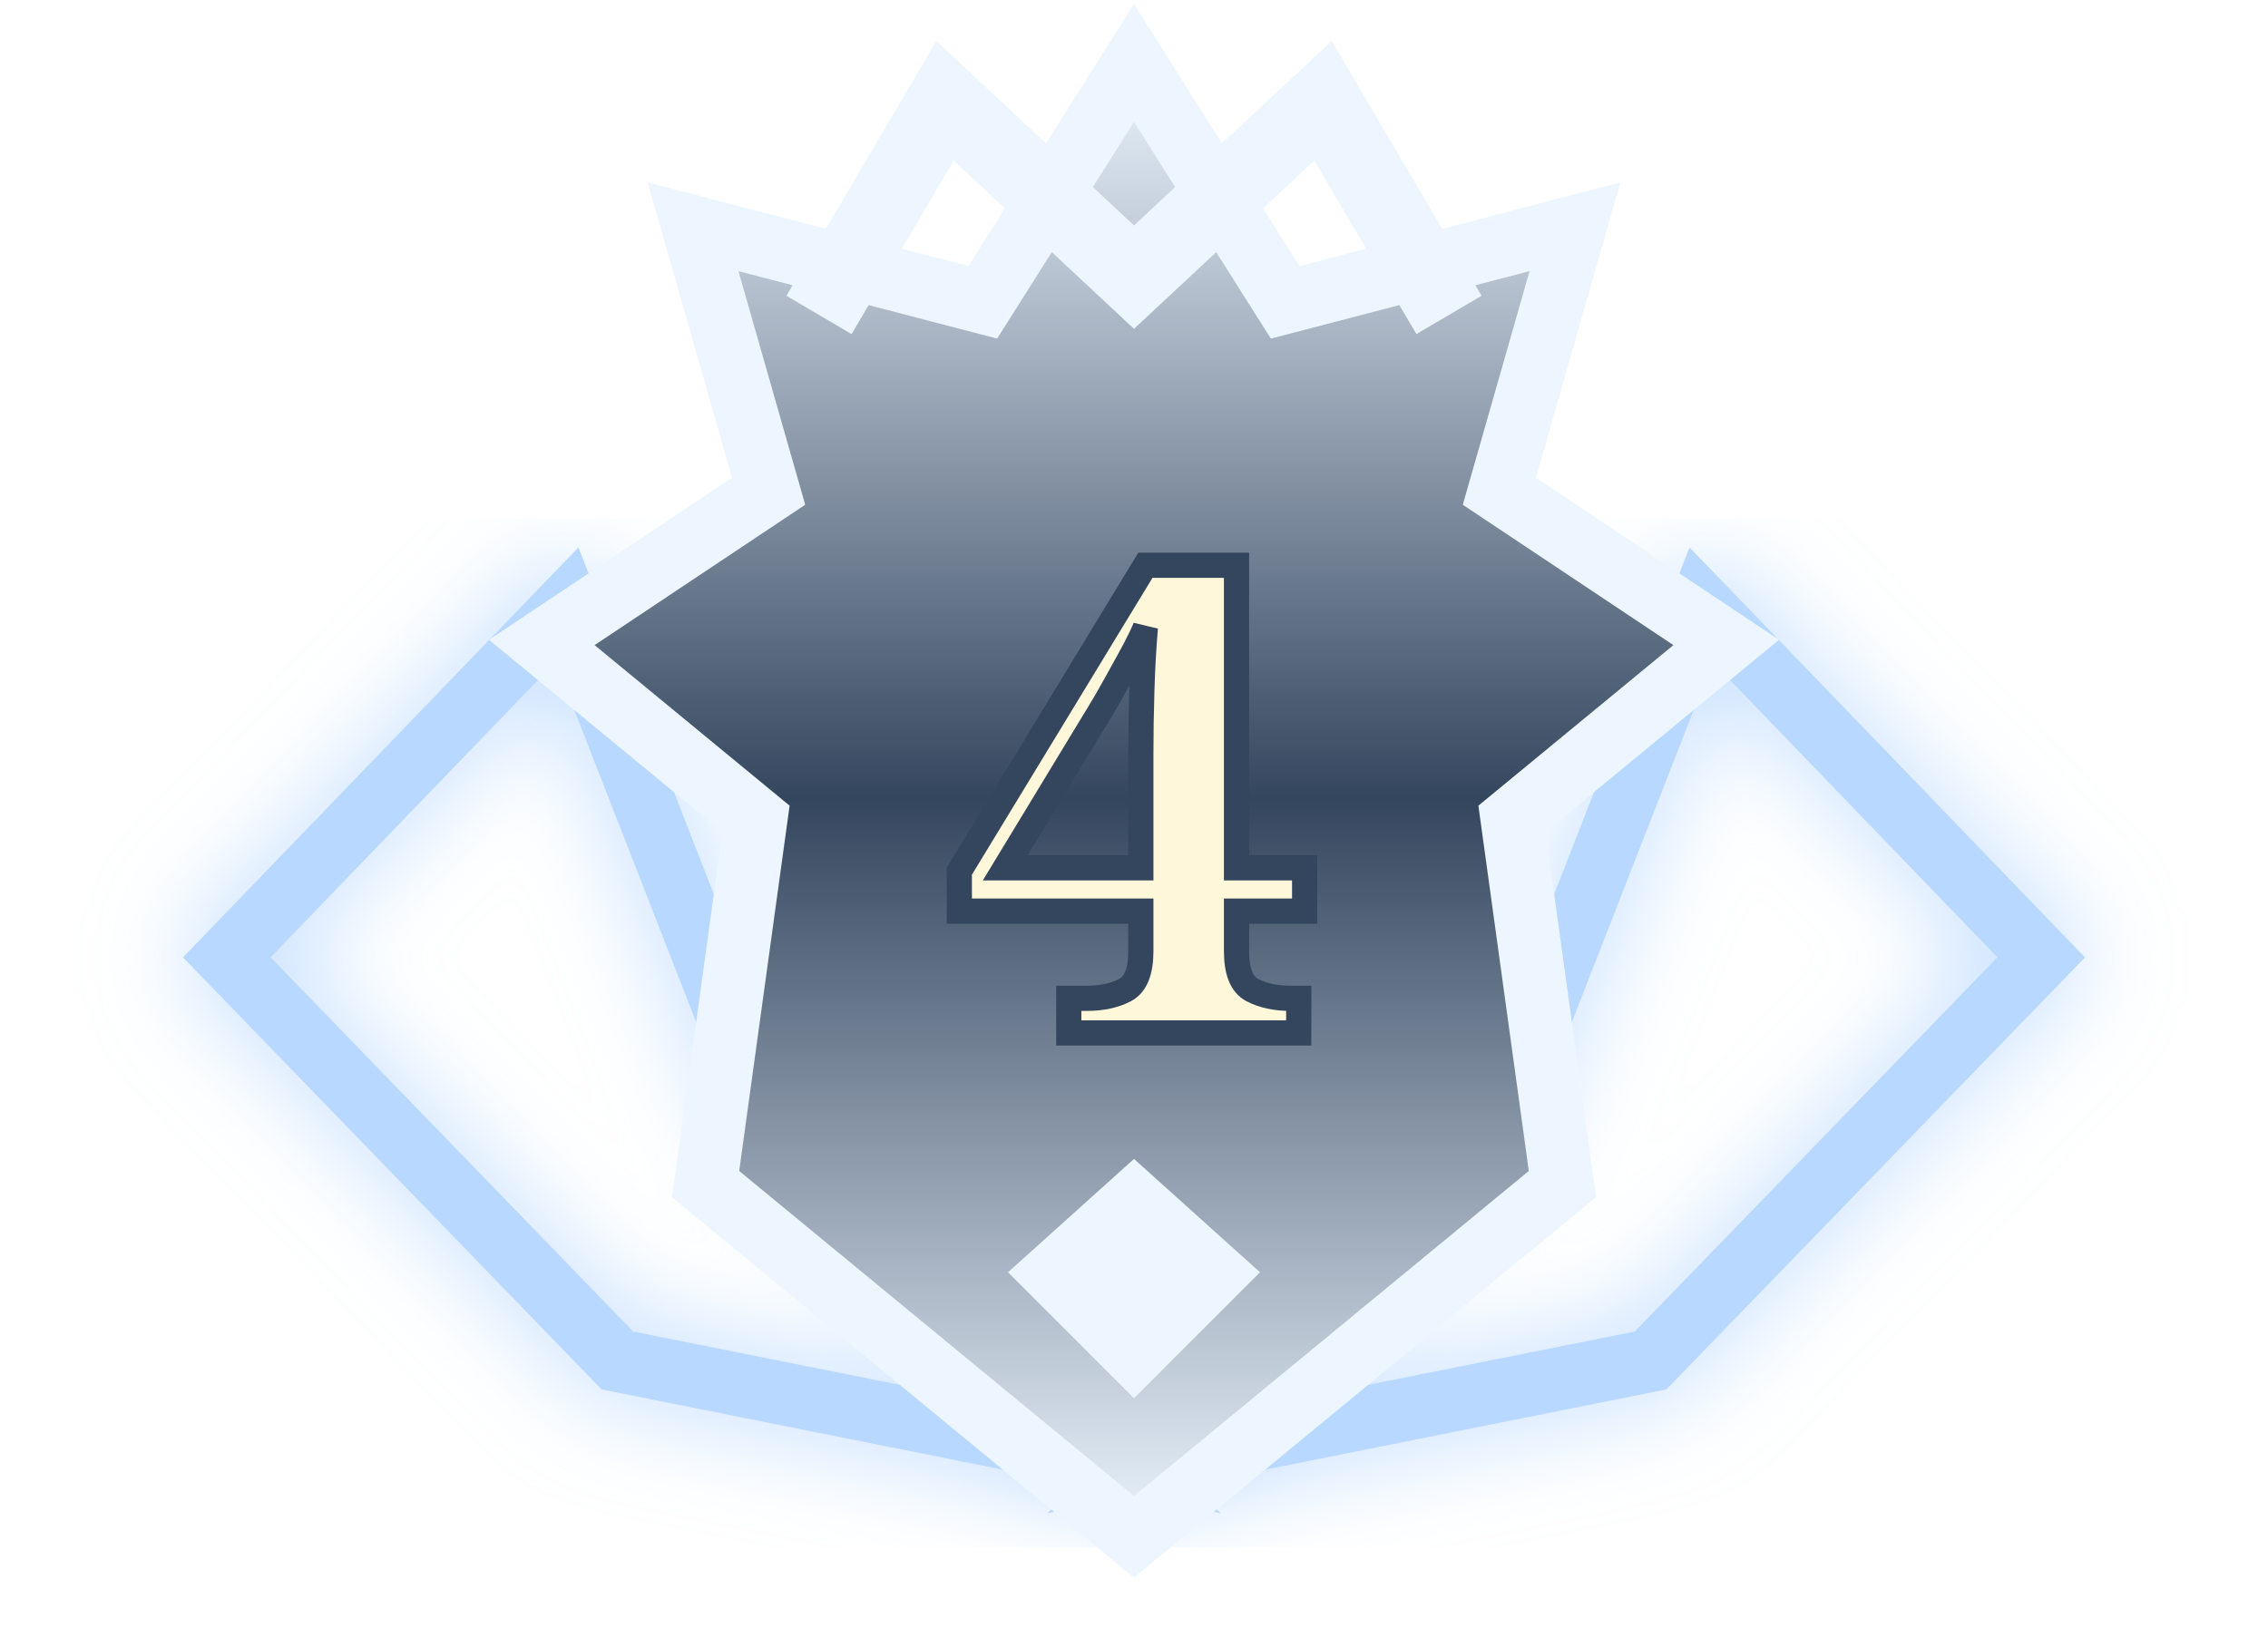
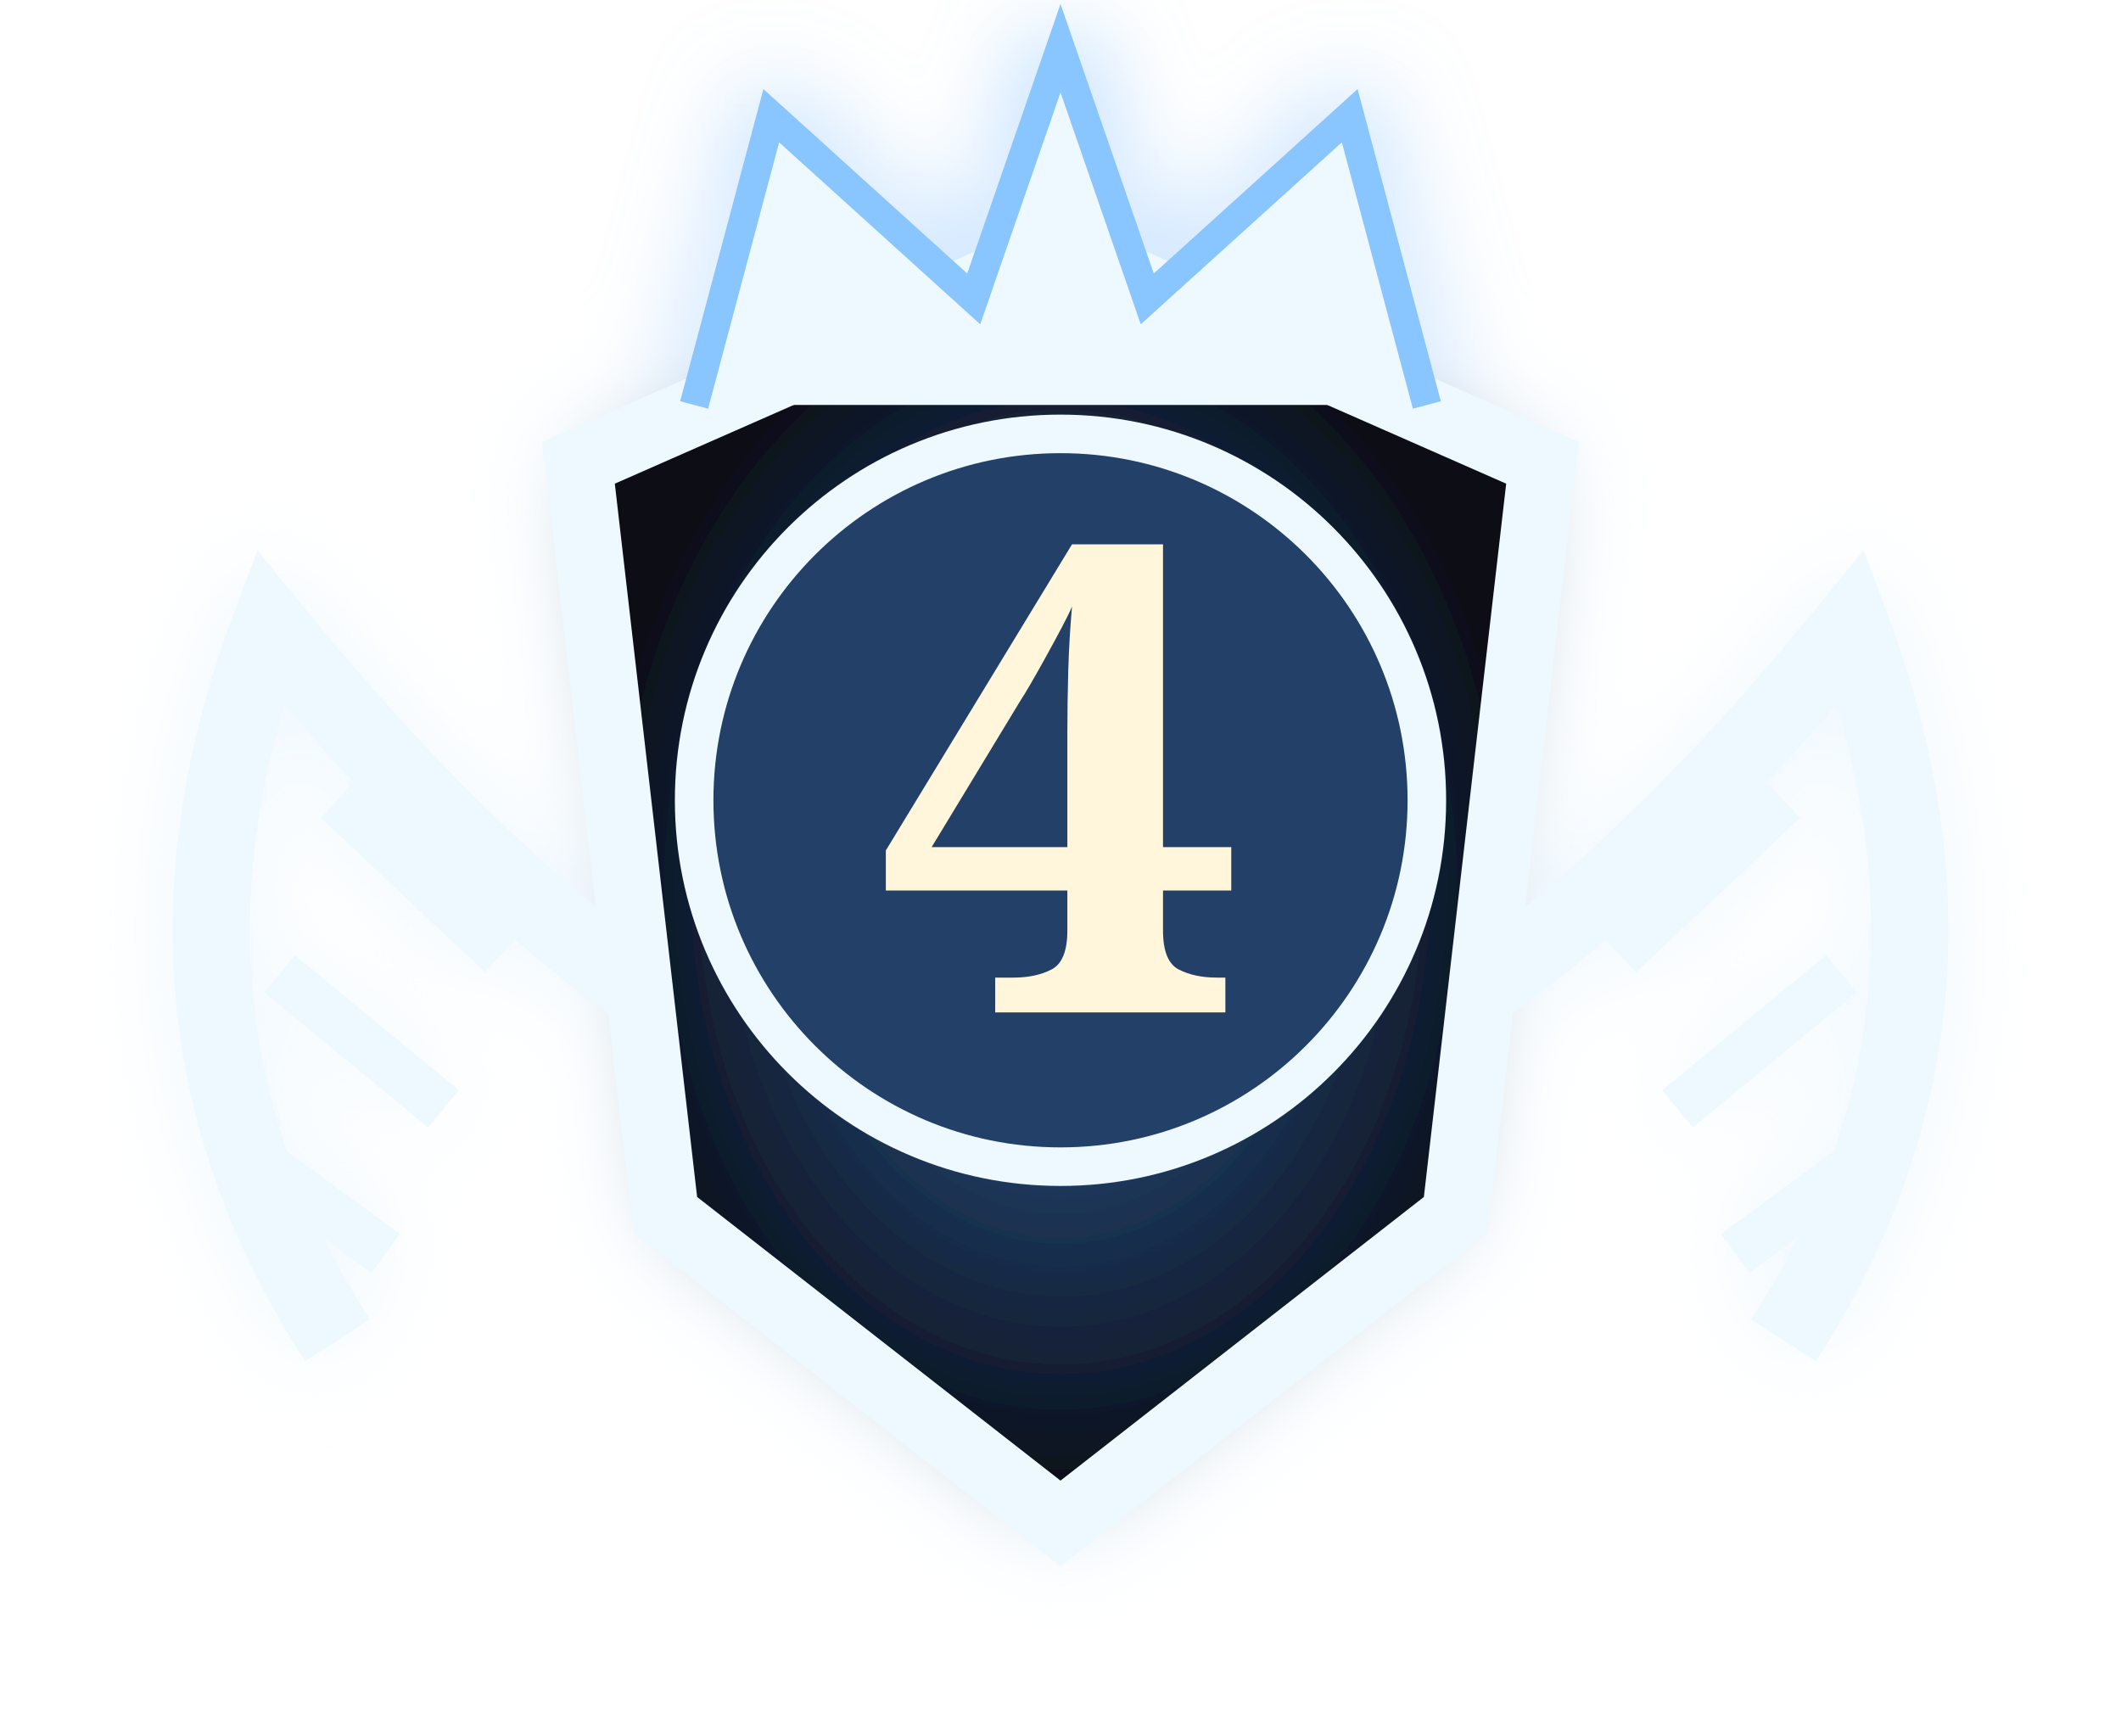
- <svg xmlns="http://www.w3.org/2000/svg" viewBox="0 0 180 130">
+ <svg xmlns="http://www.w3.org/2000/svg" viewBox="0 0 220 180">
  <defs>
-     <filter id="g">
-       <feGaussianBlur stdDeviation="4" result="b" />
+     <radialGradient id="s">
+       <stop stop-color="#eef8ff" />
+       <stop offset=".38" stop-color="#203f67" />
+       <stop offset="1" stop-color="#090b12" />
+     </radialGradient>
+     <filter id="g" x="-40%" y="-40%" width="180%" height="180%">
+       <feGaussianBlur stdDeviation="5" result="b" />
      <feMerge>
        <feMergeNode in="b" />
        <feMergeNode in="SourceGraphic" />
      </feMerge>
    </filter>
-     <linearGradient id="m" x2="0" y2="1">
-       <stop stop-color="#edf6ff" />
-       <stop offset=".5" stop-color="#34465e" />
-       <stop offset="1" stop-color="#edf6ff" />
-     </linearGradient>
  </defs>
-   <g filter="url(#g)" fill="none" stroke="#b8d8ff" stroke-width="5">
-     <path d="M18 76 45 48 61 89 89 116 49 108z" />
-     <path d="M162 76 135 48 119 89 91 116 131 108z" />
+   <g filter="url(#g)">
+     <path d="M35 139Q13 105 28 65Q50 92 70 105M185 139Q207 105 192 65Q170 92 150 105" fill="none" stroke="#eef8ff" stroke-width="8" />
+     <g fill="none" stroke="#eef8ff" stroke-width="5">
+       <path d="M40 130 25 119M46 115 29 101M52 99 35 83M180 130 195 119M174 115 191 101M168 99 185 83" />
+     </g>
+     <path d="M110 26 160 48 151 126 110 158 69 126 60 48Z" fill="url(#s)" stroke="#eef8ff" stroke-width="7" />
+     <path d="M72 42 80 12 101 31 110 5 119 31 140 12 148 42" fill="#eef8ff" stroke="#89c5ff" stroke-width="3" />
+     <circle cx="110" cy="83" r="38" fill="#203f67" stroke="#eef8ff" stroke-width="4" />
+     <text x="110" y="105" text-anchor="middle" font-family="Georgia" font-weight="900" font-size="68" fill="#fff6dc">4</text>
  </g>
-   <path d="M90 5 102 24 125 18 119 39 137 51 120 65 124 94 90 122 56 94 60 65 43 51 61 39 55 18 78 24z" fill="url(#m)" stroke="#edf6ff" stroke-width="5" />
-   <path d="M65 25 75 8 90 22 105 8 115 25" fill="none" stroke="#edf6ff" stroke-width="6" />
-   <text x="90" y="82" text-anchor="middle" font-family="Georgia" font-weight="900" font-size="52" fill="#fff7da" stroke="#34465e" stroke-width="2">4</text>
-   <path d="M80 101 90 92 100 101 90 111z" fill="#edf6ff" />
</svg>
